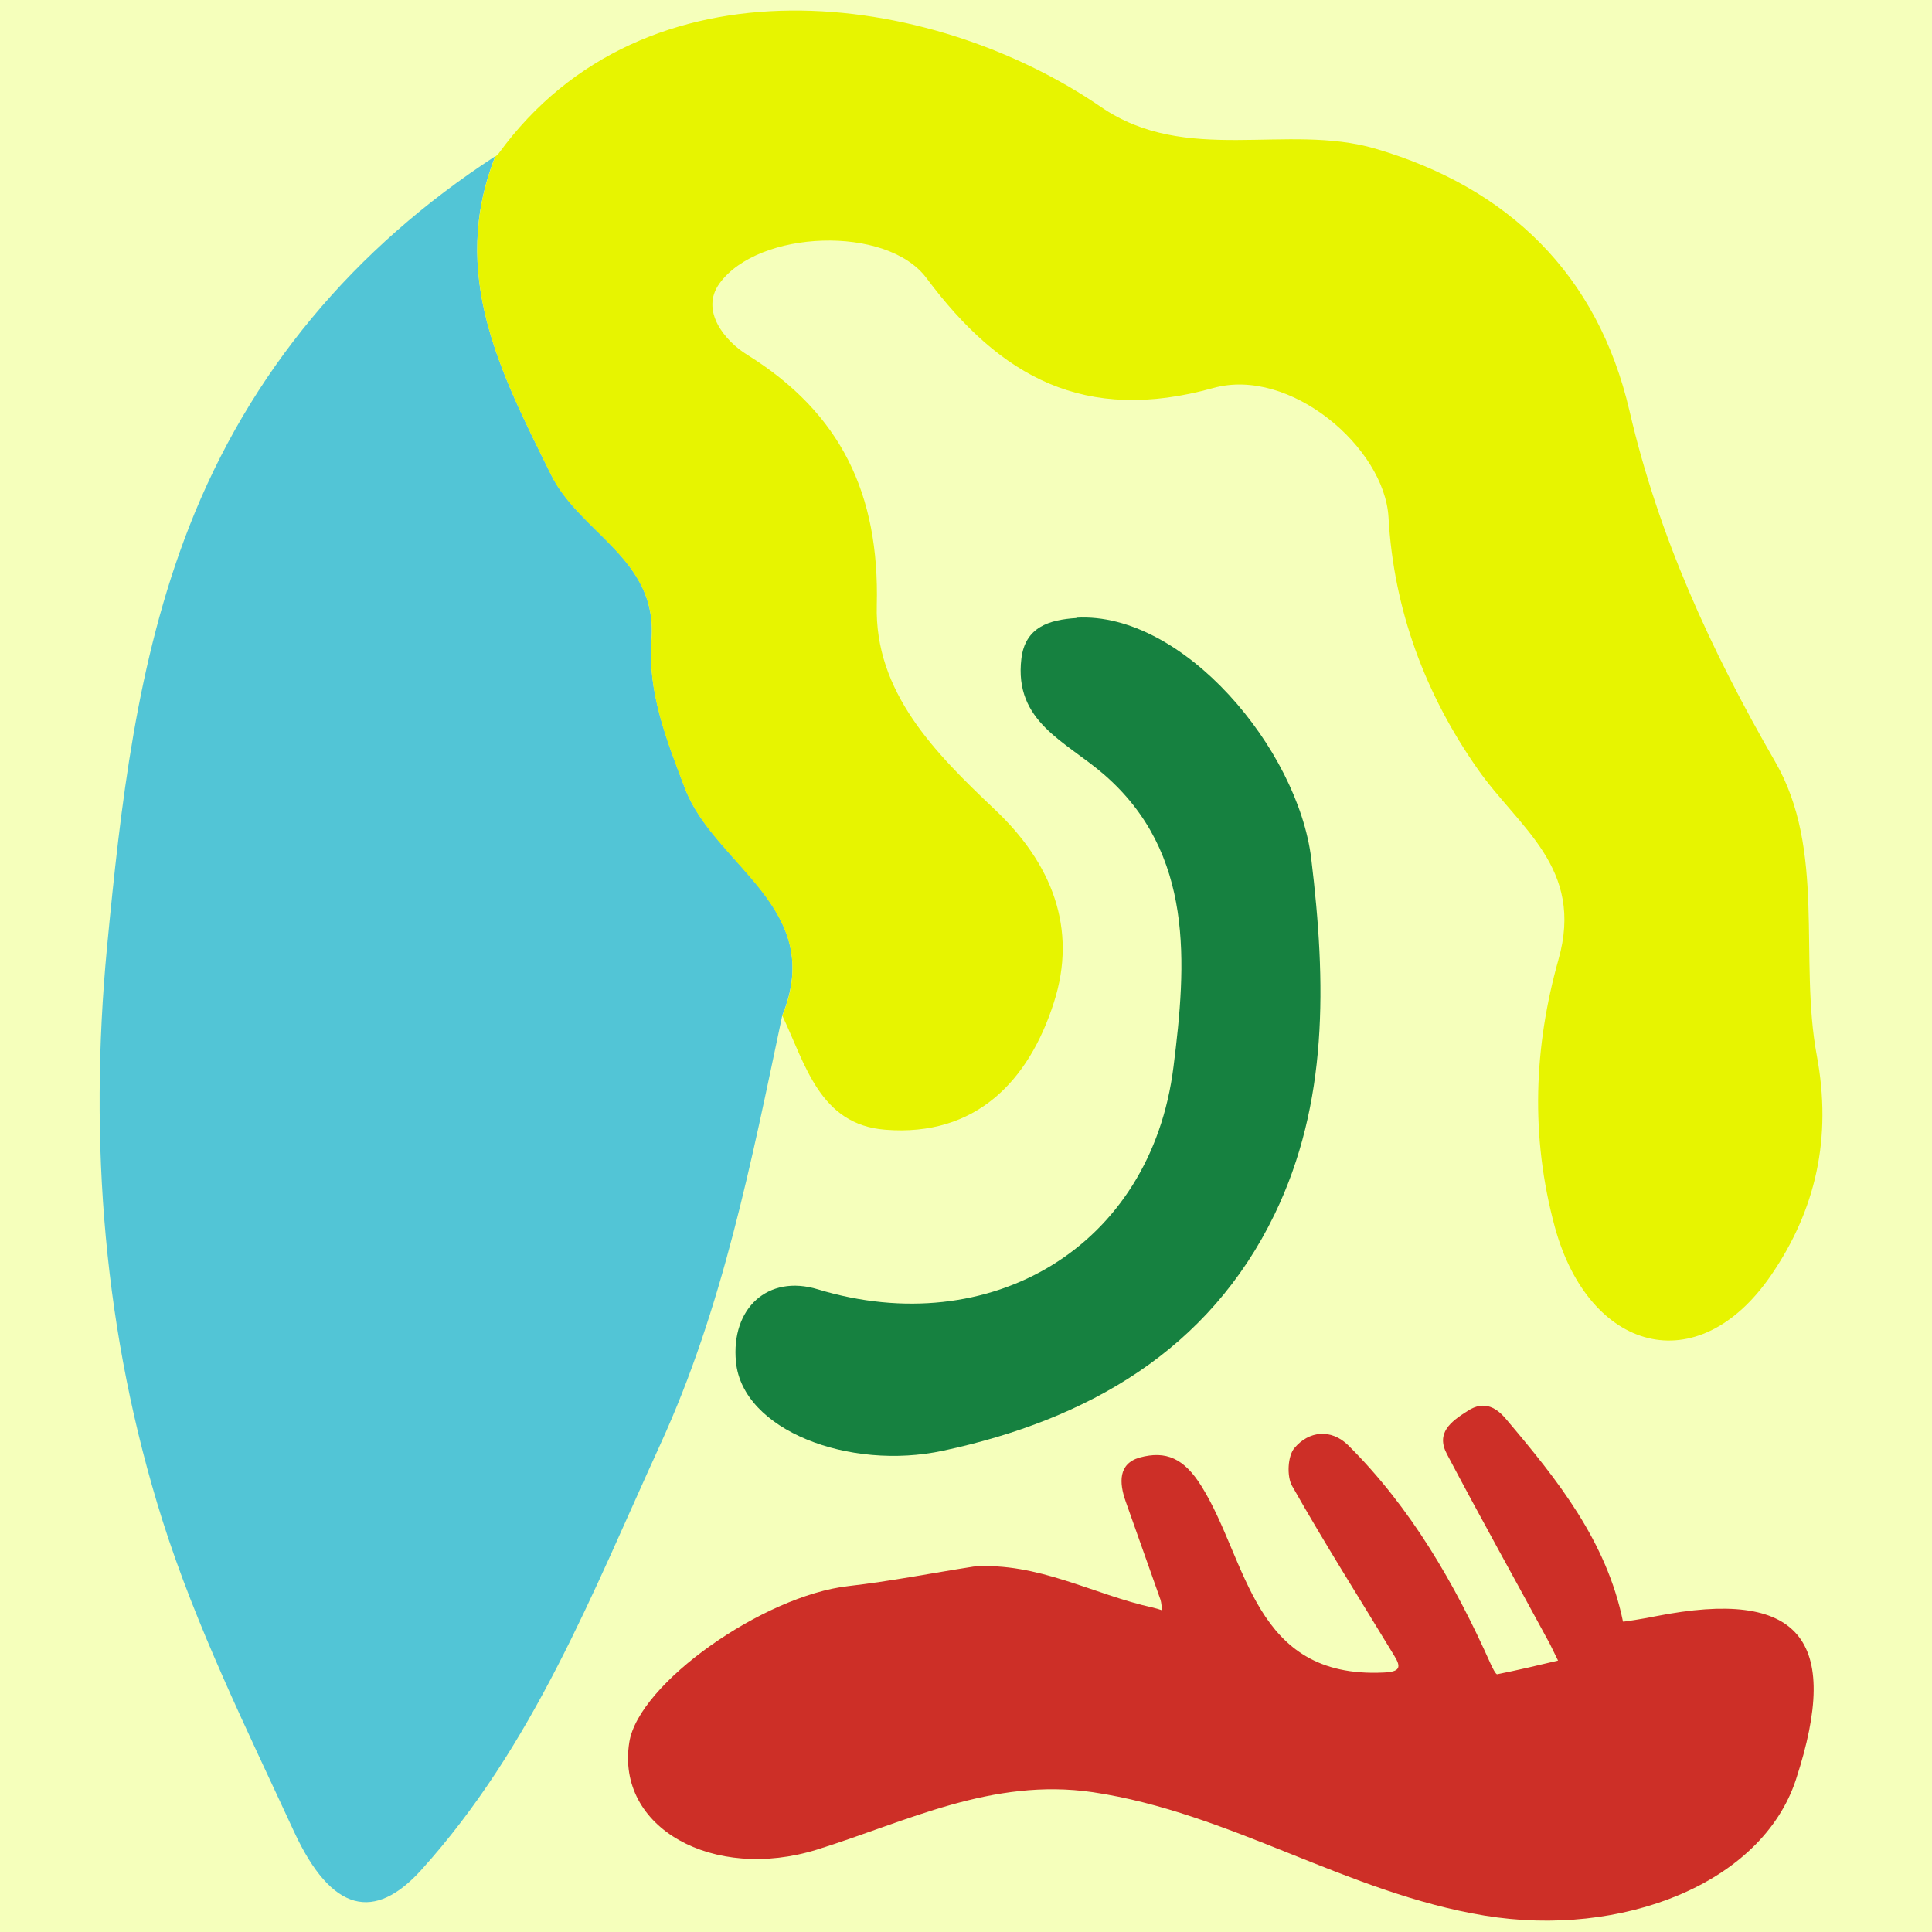
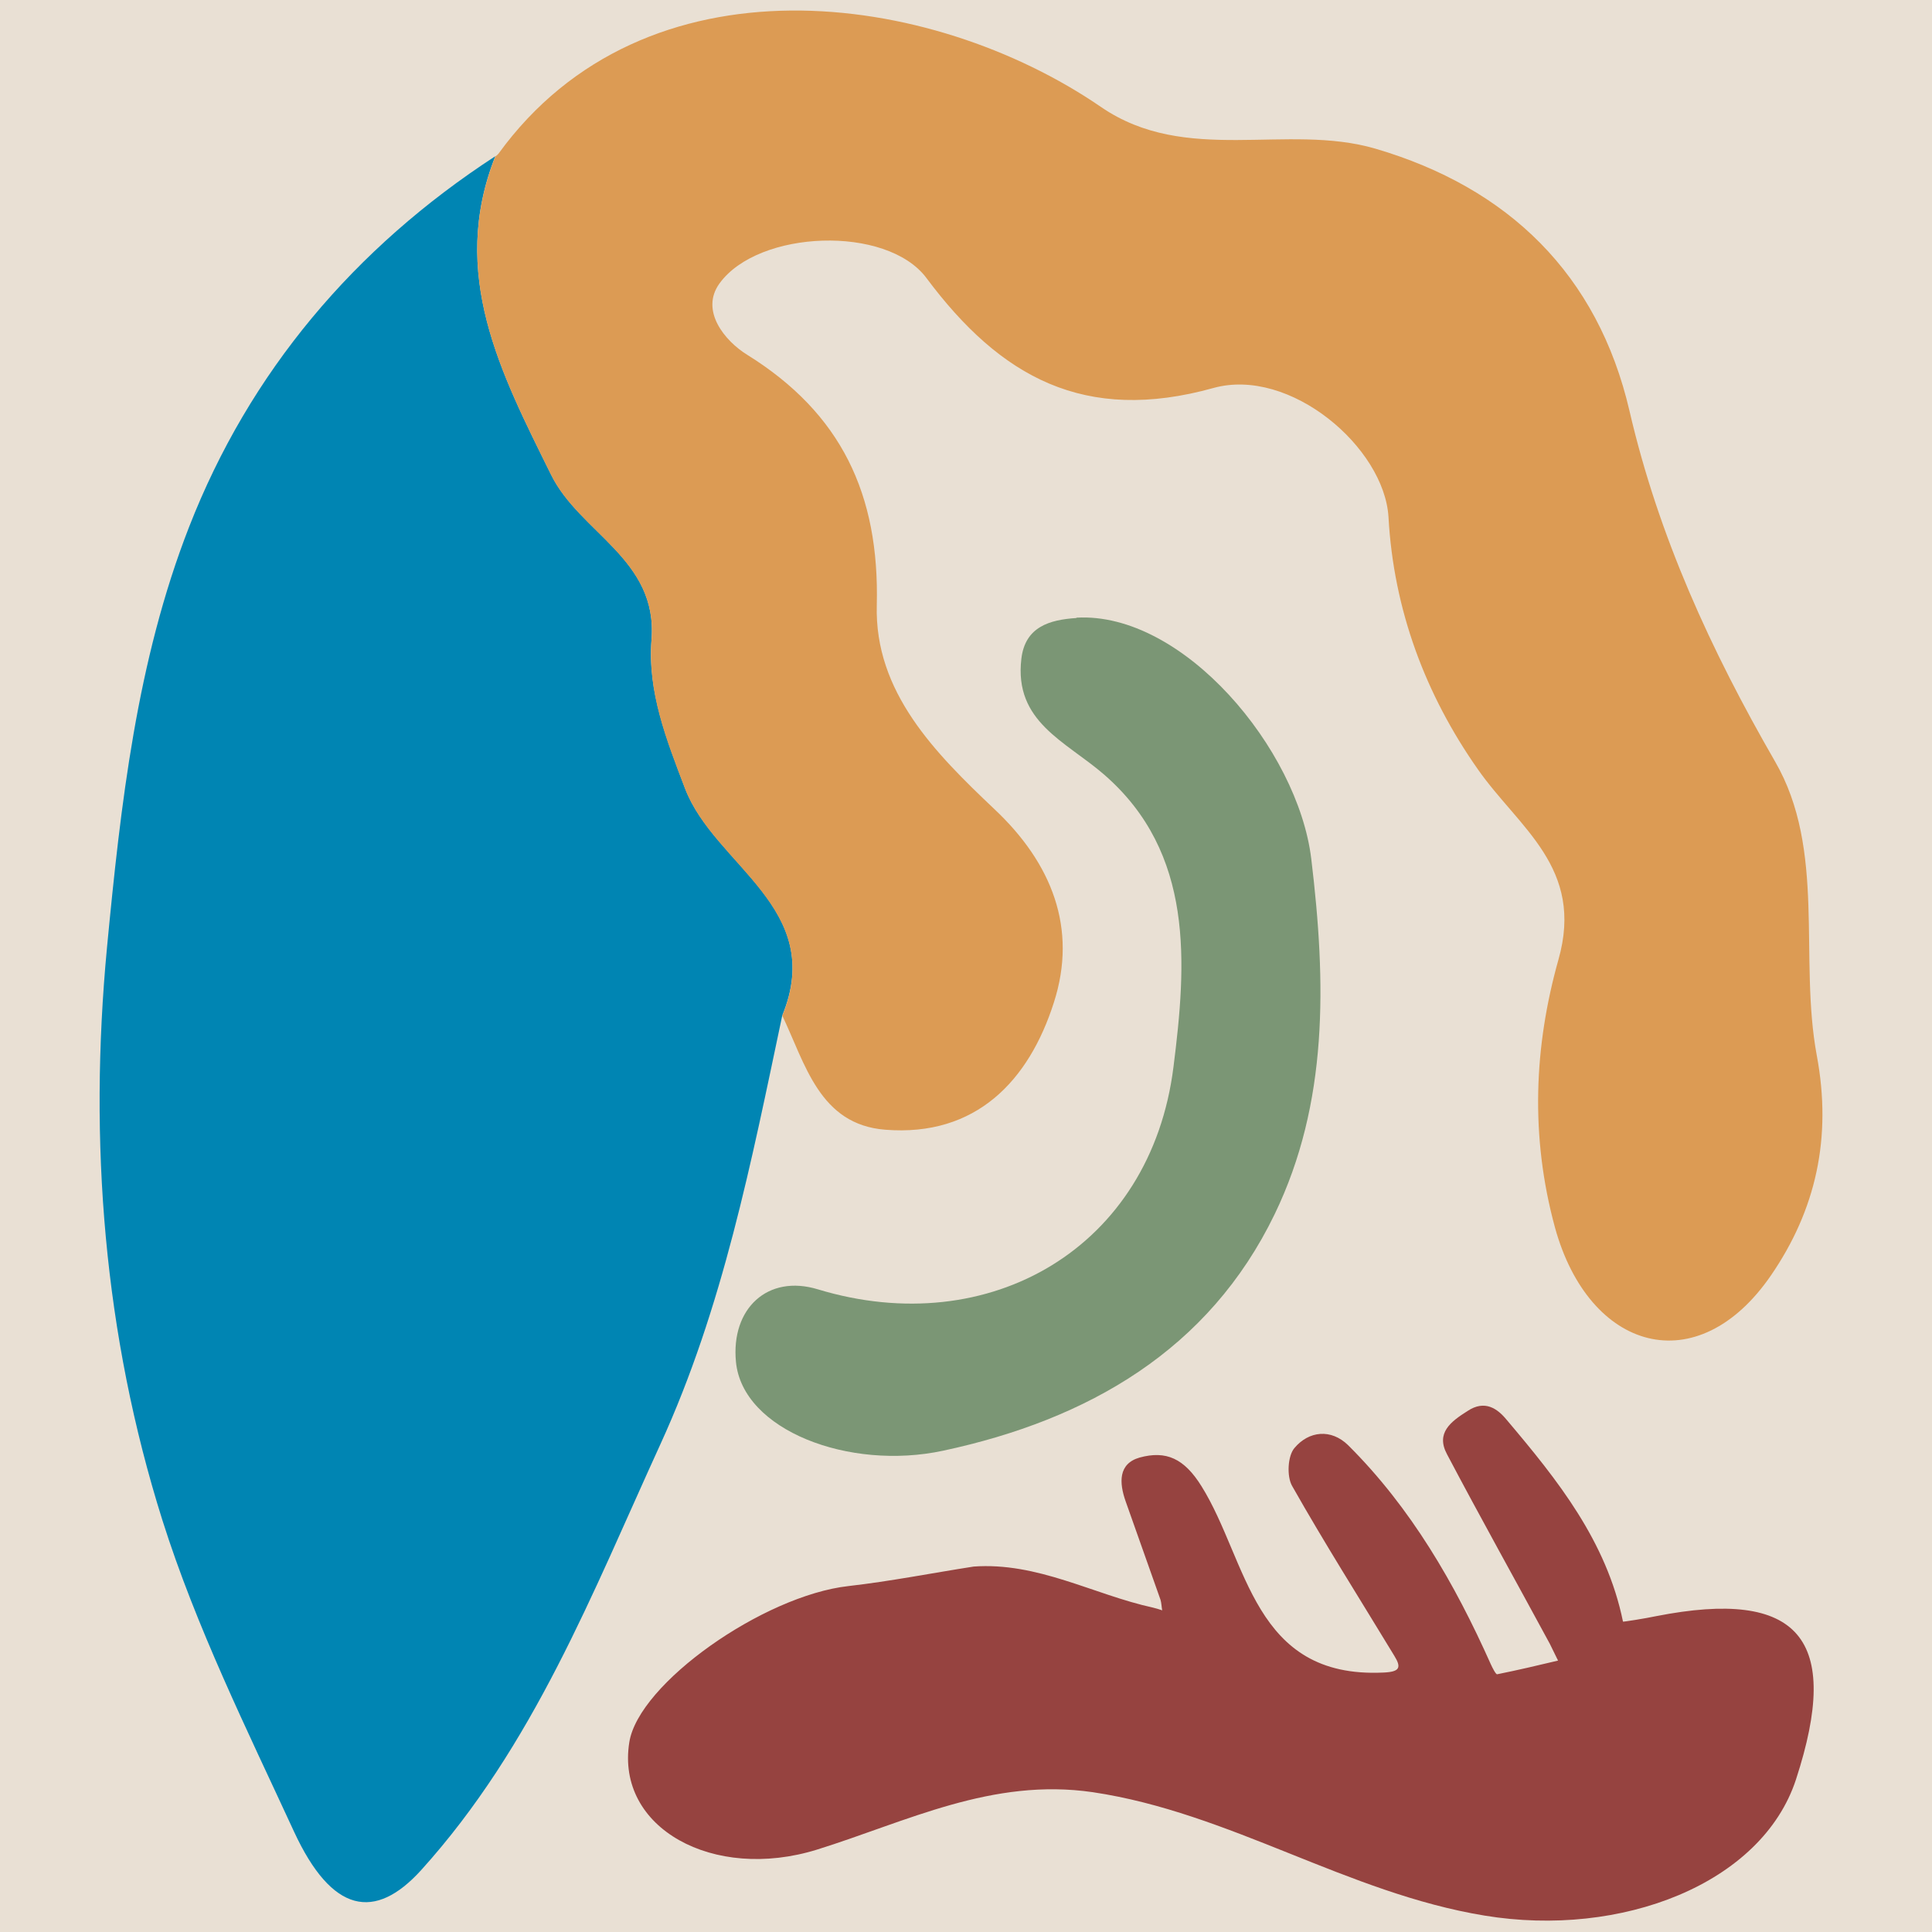
- <svg xmlns="http://www.w3.org/2000/svg" id="Layer_1" version="1.1" viewBox="0 0 565.2 565.2">
-   <defs>
-     <style>
-       .st0 {
-         fill: #52c5d6;
-       }
- 
-       .st0, .st1, .st2, .st3 {
-         fill-rule: evenodd;
-       }
- 
-       .st1 {
-         fill: #168140;
-       }
- 
-       .st2 {
-         fill: #e7f400;
-       }
- 
-       .st3 {
-         fill: #cd2f27;
-       }
- 
-       .st4 {
-         fill: #f5ffbb;
-       }
-     </style>
-   </defs>
-   <rect class="st4" x="-.8" y="-.8" width="566.9" height="566.9" />
-   <path class="st0" d="M228.8,297.3c-9,42.6-17.3,85.2-35.6,125.2-19.9,43.5-37.1,88.2-70,124.6-13.5,14.9-26.1,12.7-37.2-11.3-13.8-29.9-28.6-59.8-38.5-91.1-17.1-54.3-21.6-110.5-16.2-167.5,4-41.8,8.7-83.8,24-123,17.7-45.4,48.4-81.7,89.6-108.5-13.6,34.4,1.6,63.4,16.3,93.1,8.4,17.1,31.3,24.7,29.4,48.3-1.2,15.2,4.4,29.2,9.8,43.5,8.6,22.6,41.5,34.9,28.4,66.6Z" />
-   <path class="st2" d="M228.8,297.3c13.1-31.6-19.8-44-28.4-66.6-5.5-14.3-11-28.3-9.8-43.5,1.9-23.6-21-31.2-29.4-48.3-14.7-29.8-29.9-58.7-16.3-93.1h0c.3-.2.6-.5.9-.8,42.9-59.2,126.3-48,176.3-13.7,24.9,17.1,54.3,4.6,80.3,12.2,38.8,11.4,65,36.7,74.3,76.7,8.5,36.7,23.8,70,42.6,102.6,15,25.9,6.9,57.5,12.2,86,4.5,24.1-.3,45.2-13.4,64.3-21.5,31.3-53.2,22.3-63.2-14-7.3-26.8-6.1-53,1-78.3,7.7-27-11.6-38.6-23.6-55.8-15.3-21.8-24.6-46.6-26.1-73.7-1.2-20.4-28.8-44-51.2-37.8-37.7,10.5-62.3-3.1-84-32.2-11.6-15.5-49.1-14.1-60.5,1.6-5.8,8,1.6,16.9,8.1,20.9,27.5,17.1,38.7,40.8,37.9,73.2-.7,25.5,17.1,43.3,34.4,59.7,16.8,15.8,24.4,34.9,17.4,56.6-7.3,22.9-22.8,39.3-49.3,37.2-19.3-1.5-23.4-19.3-30.2-33.5Z" />
-   <path class="st3" d="M284.7,458.3c18.9-1.4,35.2,8.2,52.6,12,.9.2,1.8.5,2.7.8-.2-1-.2-2.1-.5-3.1-3.4-9.6-6.8-19.2-10.2-28.8-1.9-5.4-2.2-11,4.1-12.8,7.7-2.1,13,.2,18.1,8.4,13.6,21.8,15,56.3,53.2,54.5,4.9-.2,5.3-1.5,3.2-4.9-10-16.5-20.4-32.9-29.9-49.7-1.6-2.8-1.3-8.8.7-11.1,4.2-5,10.7-5.7,15.7-.8,18.4,18.3,31.2,40.5,41.7,64,.5,1.1,1.5,3.1,1.9,3,6-1.2,11.9-2.6,17.8-4-.8-1.6-1.6-3.3-2.4-4.9-10-18.5-20.3-36.9-30.1-55.5-3.3-6.2,1.1-9.5,6-12.6,5.1-3.4,8.8-.7,11.5,2.6,14.9,17.6,29.2,35.5,34,59,0,.1,6.4-.9,9.7-1.6,41.8-8.2,54.4,6.5,40.9,47.8-10,30.5-51.1,46.4-91.1,39.8-40.2-6.6-74.4-30.1-114.6-36.1-29.5-4.3-54.4,8.6-80.7,16.8-30.3,9.4-58.9-6.3-54.9-31.4,2.7-17.2,39.2-42.9,64.1-45.7,12.3-1.4,24.4-3.8,36.6-5.7Z" />
-   <path class="st1" d="M314.9,180.7c31.2-1.8,64.8,38.4,68.7,70.5,4.4,36.4,5,71.5-10.7,104-19.2,39.7-54.5,60.1-97,69.2-27.5,5.9-58.7-6-60.6-26-1.5-15.6,9.3-25.7,24-21.2,50.2,15.2,97.4-12.2,104-65.1,3.8-30.1,6.2-62.5-20.3-85.5-11.3-9.8-26.4-15.4-24.2-33.9,1.1-9.3,8.2-11.4,16.1-11.9Z" />
+ <svg xmlns="http://www.w3.org/2000/svg" viewBox="0 0 565.2 565.2">
+   <g id="zone-1" data-color-id="WT000">
+     <rect class="st4" x="-.8" y="-.8" width="566.9" height="566.9" fill="#e9e0d4" />
+   </g>
+   <g id="zone-2" data-color-id="GN003">
+     <path class="st1" d="M314.9,180.7c31.2-1.8,64.8,38.4,68.7,70.5,4.4,36.4,5,71.5-10.7,104-19.2,39.7-54.5,60.1-97,69.2-27.5,5.9-58.7-6-60.6-26-1.5-15.6,9.3-25.7,24-21.2,50.2,15.2,97.4-12.2,104-65.1,3.8-30.1,6.2-62.5-20.3-85.5-11.3-9.8-26.4-15.4-24.2-33.9,1.1-9.3,8.2-11.4,16.1-11.9Z" fill="#7b9675" />
+   </g>
+   <g id="zone-3" data-color-id="BL002">
+     <path class="st0" d="M228.8,297.3c-9,42.6-17.3,85.2-35.6,125.2-19.9,43.5-37.1,88.2-70,124.6-13.5,14.9-26.1,12.7-37.2-11.3-13.8-29.9-28.6-59.8-38.5-91.1-17.1-54.3-21.6-110.5-16.2-167.5,4-41.8,8.7-83.8,24-123,17.7-45.4,48.4-81.7,89.6-108.5-13.6,34.4,1.6,63.4,16.3,93.1,8.4,17.1,31.3,24.7,29.4,48.3-1.2,15.2,4.4,29.2,9.8,43.5,8.6,22.6,41.5,34.9,28.4,66.6Z" fill="#0085b3" />
+   </g>
+   <g id="zone-4" data-color-id="RD001">
+     <path class="st3" d="M284.7,458.3c18.9-1.4,35.2,8.2,52.6,12,.9.2,1.8.5,2.7.8-.2-1-.2-2.1-.5-3.1-3.4-9.6-6.8-19.2-10.2-28.8-1.9-5.4-2.2-11,4.1-12.8,7.7-2.1,13,.2,18.1,8.4,13.6,21.8,15,56.3,53.2,54.5,4.9-.2,5.3-1.5,3.2-4.9-10-16.5-20.4-32.9-29.9-49.7-1.6-2.8-1.3-8.8.7-11.1,4.2-5,10.7-5.7,15.7-.8,18.4,18.3,31.2,40.5,41.7,64,.5,1.1,1.5,3.1,1.9,3,6-1.2,11.9-2.6,17.8-4-.8-1.6-1.6-3.3-2.4-4.9-10-18.5-20.3-36.9-30.1-55.5-3.3-6.2,1.1-9.5,6-12.6,5.1-3.4,8.8-.7,11.5,2.6,14.9,17.6,29.2,35.5,34,59,0,.1,6.4-.9,9.7-1.6,41.8-8.2,54.4,6.5,40.9,47.8-10,30.5-51.1,46.4-91.1,39.8-40.2-6.6-74.4-30.1-114.6-36.1-29.5-4.3-54.4,8.6-80.7,16.8-30.3,9.4-58.9-6.3-54.9-31.4,2.7-17.2,39.2-42.9,64.1-45.7,12.3-1.4,24.4-3.8,36.6-5.7Z" fill="#964340" />
+   </g>
+   <g id="zone-5" data-color-id="YL001">
+     <path class="st2" d="M228.8,297.3c13.1-31.6-19.8-44-28.4-66.6-5.5-14.3-11-28.3-9.8-43.5,1.9-23.6-21-31.2-29.4-48.3-14.7-29.8-29.9-58.7-16.3-93.1h0c.3-.2.6-.5.9-.8,42.9-59.2,126.3-48,176.3-13.7,24.9,17.1,54.3,4.6,80.3,12.2,38.8,11.4,65,36.7,74.3,76.7,8.5,36.7,23.8,70,42.6,102.6,15,25.9,6.9,57.5,12.2,86,4.5,24.1-.3,45.2-13.4,64.3-21.5,31.3-53.2,22.3-63.2-14-7.3-26.8-6.1-53,1-78.3,7.7-27-11.6-38.6-23.6-55.8-15.3-21.8-24.6-46.6-26.1-73.7-1.2-20.4-28.8-44-51.2-37.8-37.7,10.5-62.3-3.1-84-32.2-11.6-15.5-49.1-14.1-60.5,1.6-5.8,8,1.6,16.9,8.1,20.9,27.5,17.1,38.7,40.8,37.9,73.2-.7,25.5,17.1,43.3,34.4,59.7,16.8,15.8,24.4,34.9,17.4,56.6-7.3,22.9-22.8,39.3-49.3,37.2-19.3-1.5-23.4-19.3-30.2-33.5Z" fill="#dc9b54" />
+   </g>
</svg>
